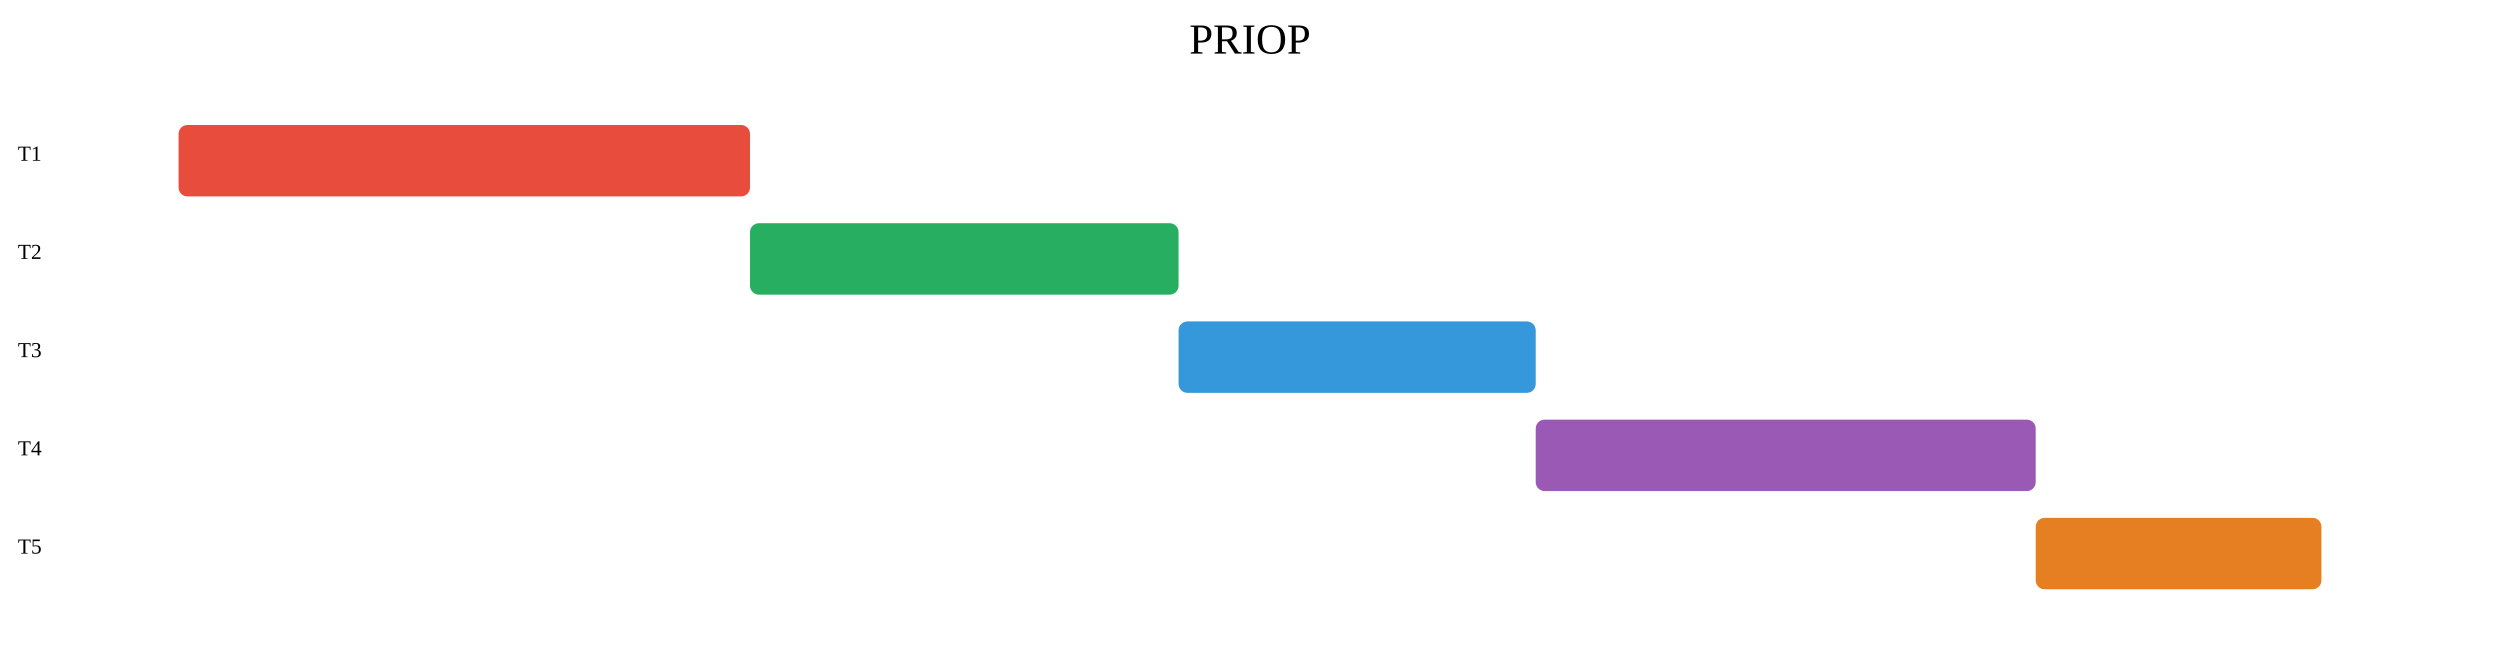
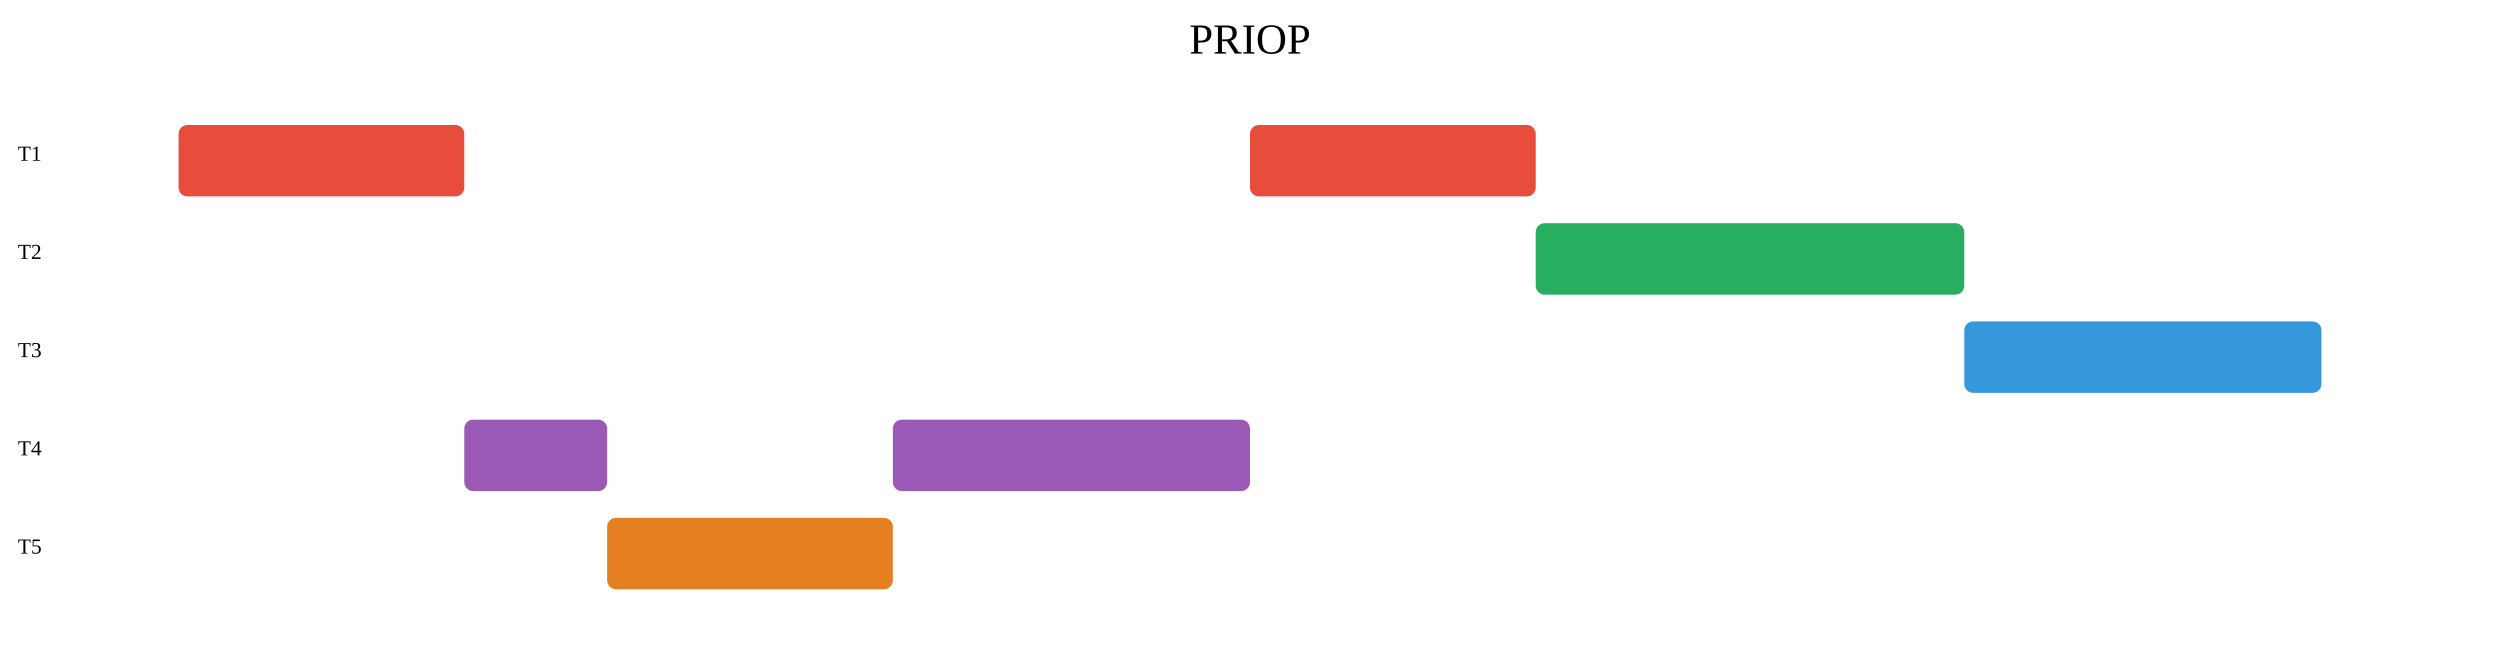
<svg xmlns="http://www.w3.org/2000/svg" width="1400" height="375">
  <text x="700" y="30" font-size="24" text-anchor="middle">PRIOP</text>
  <text x="10" y="90">T1</text>
-   <rect x="100" y="70" width="320" height="40" fill="#E74C3C" rx="5" />
+   <rect x="100" y="70" width="160" height="40" fill="#E74C3C" rx="5" />
+   <rect x="700" y="70" width="160" height="40" fill="#E74C3C" rx="5" />
  <text x="10" y="145">T2</text>
-   <rect x="420" y="125" width="240" height="40" fill="#27AE60" rx="5" />
+   <rect x="860" y="125" width="240" height="40" fill="#27AE60" rx="5" />
  <text x="10" y="200">T3</text>
-   <rect x="660" y="180" width="200" height="40" fill="#3498DB" rx="5" />
+   <rect x="1100" y="180" width="200" height="40" fill="#3498DB" rx="5" />
  <text x="10" y="255">T4</text>
-   <rect x="860" y="235" width="280" height="40" fill="#9B59B6" rx="5" />
+   <rect x="260" y="235" width="80" height="40" fill="#9B59B6" rx="5" />
+   <rect x="500" y="235" width="200" height="40" fill="#9B59B6" rx="5" />
  <text x="10" y="310">T5</text>
-   <rect x="1140" y="290" width="160" height="40" fill="#E67E22" rx="5" />
+   <rect x="340" y="290" width="160" height="40" fill="#E67E22" rx="5" />
</svg>
